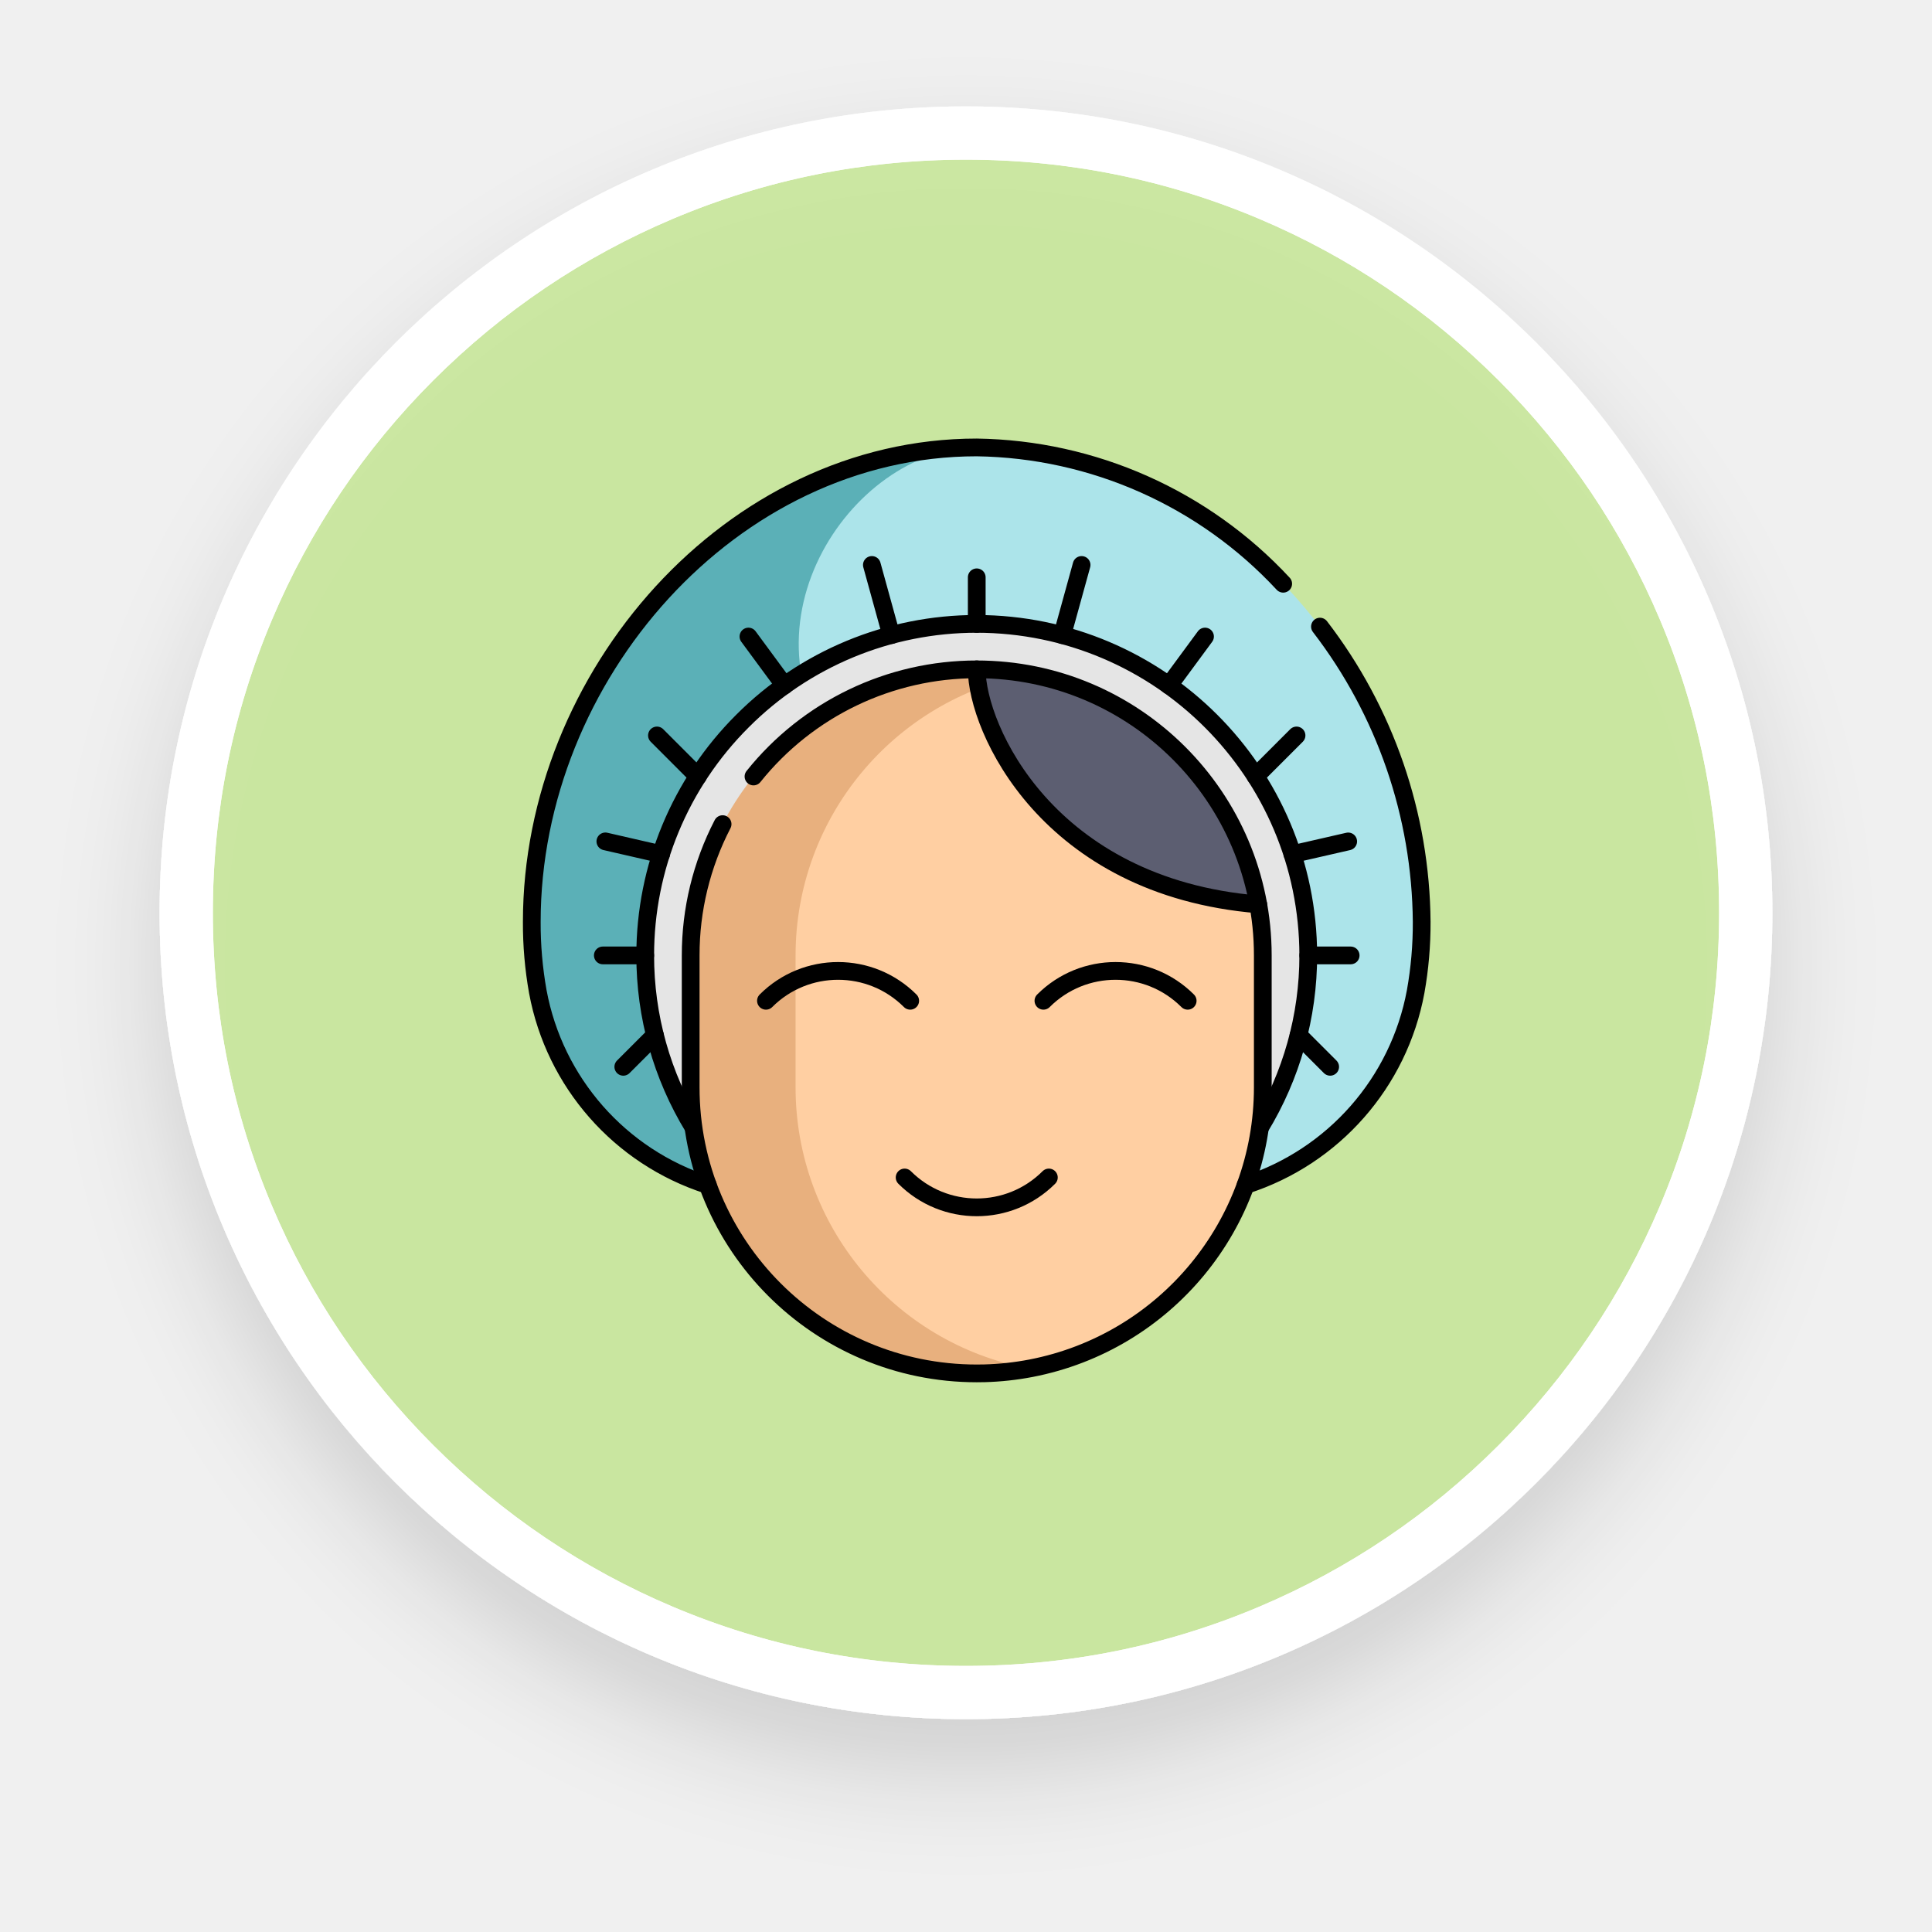
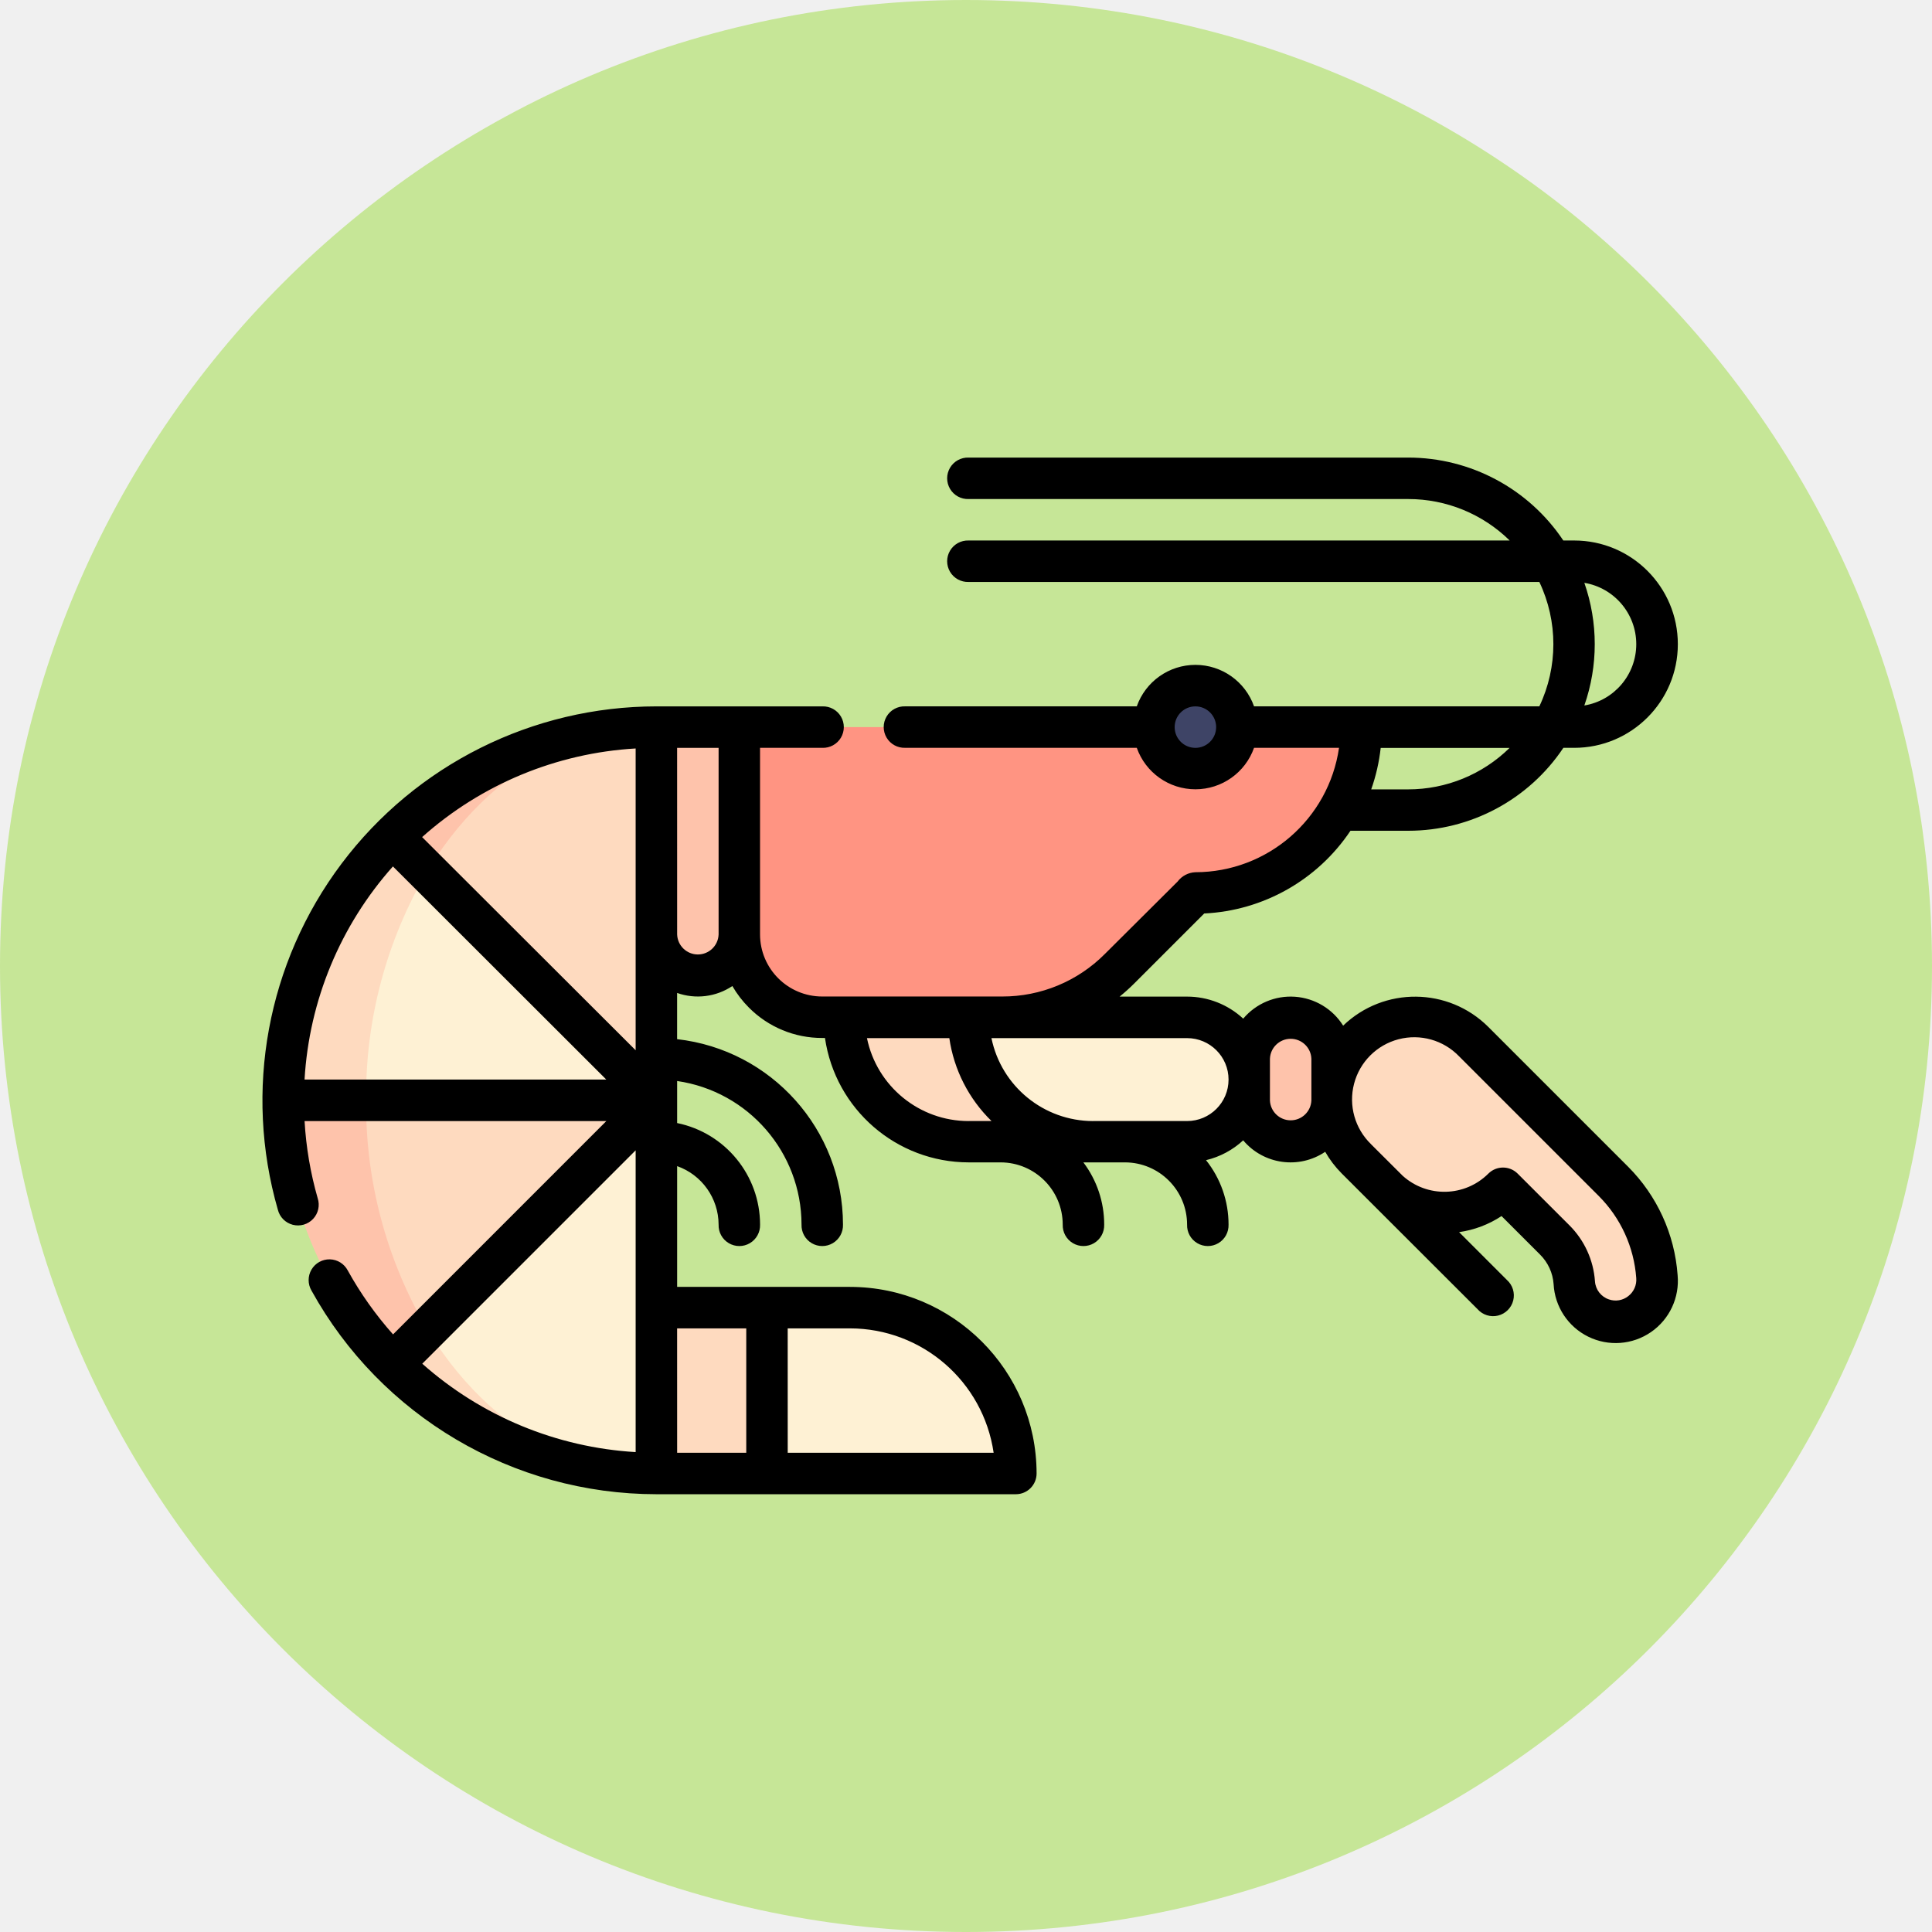
- <svg xmlns="http://www.w3.org/2000/svg" width="108.914" height="108.914" viewBox="0 0 108.914 108.914">
-   <defs>
-     <filter id="Trazado_874925" x="0" y="0" width="108.914" height="108.914" filterUnits="userSpaceOnUse">
-       <feOffset dy="3" input="SourceAlpha" />
-       <feGaussianBlur stdDeviation="3" result="blur" />
-       <feFlood flood-opacity="0.161" />
-       <feComposite operator="in" in2="blur" />
-       <feComposite in="SourceGraphic" />
-     </filter>
-     <clipPath id="clip-path">
-       <path id="path6864" d="M0-682.665H54.675v54.675H0Z" transform="translate(0 682.665)" />
-     </clipPath>
-   </defs>
-   <g id="Grupo_1125829" data-name="Grupo 1125829" transform="translate(6611.716 11026.795)">
-     <g id="Grupo_1098742" data-name="Grupo 1098742" transform="translate(-6602.717 -11020.795)">
-       <g transform="matrix(1, 0, 0, 1, -9, -6)" filter="url(#Trazado_874925)">
-         <g id="Trazado_874925-2" data-name="Trazado 874925" transform="translate(9 6)" fill="#c6e697" opacity="0.859">
-           <path d="M 45.457 89.414 C 39.522 89.414 33.766 88.252 28.347 85.96 C 23.113 83.746 18.412 80.577 14.375 76.539 C 10.337 72.502 7.168 67.801 4.954 62.567 C 2.662 57.149 1.5 51.392 1.5 45.457 C 1.5 39.522 2.662 33.766 4.954 28.347 C 7.168 23.113 10.337 18.412 14.375 14.375 C 18.412 10.337 23.113 7.168 28.347 4.954 C 33.766 2.662 39.522 1.5 45.457 1.5 C 51.392 1.5 57.148 2.662 62.566 4.954 C 67.8 7.168 72.502 10.337 76.539 14.375 C 80.576 18.412 83.746 23.113 85.96 28.347 C 88.252 33.766 89.414 39.522 89.414 45.457 C 89.414 51.392 88.252 57.149 85.96 62.567 C 83.746 67.801 80.576 72.502 76.539 76.539 C 72.502 80.577 67.8 83.746 62.566 85.96 C 57.148 88.252 51.392 89.414 45.457 89.414 Z" stroke="none" />
-           <path d="M 45.457 3 C 39.724 3 34.164 4.122 28.932 6.335 C 23.876 8.473 19.335 11.535 15.435 15.435 C 11.535 19.335 8.473 23.876 6.335 28.932 C 4.122 34.164 3 39.724 3 45.457 C 3 51.19 4.122 56.75 6.335 61.982 C 8.473 67.038 11.535 71.579 15.435 75.479 C 19.335 79.379 23.876 82.441 28.932 84.579 C 34.164 86.792 39.724 87.914 45.457 87.914 C 51.19 87.914 56.75 86.792 61.982 84.579 C 67.037 82.441 71.578 79.379 75.478 75.479 C 79.378 71.579 82.44 67.038 84.578 61.982 C 86.791 56.75 87.914 51.19 87.914 45.457 C 87.914 39.724 86.791 34.164 84.578 28.932 C 82.44 23.876 79.378 19.335 75.478 15.435 C 71.578 11.535 67.037 8.473 61.982 6.335 C 56.75 4.122 51.19 3 45.457 3 M 45.457 0 C 70.562 0 90.914 20.352 90.914 45.457 L 90.914 45.457 C 90.914 70.562 70.562 90.914 45.457 90.914 C 20.352 90.914 0 70.562 0 45.457 L 0 45.457 C 0 20.352 20.352 0 45.457 0 Z" stroke="none" fill="#fff" />
-         </g>
-       </g>
-       <g id="Trazado_874923" data-name="Trazado 874923" transform="translate(0 0)" fill="none">
-         <path d="M45.457,0A45.457,45.457,0,0,1,90.914,45.457h0A45.457,45.457,0,0,1,0,45.457H0A45.457,45.457,0,0,1,45.457,0Z" stroke="none" />
-         <path d="M 45.457 3 C 39.724 3 34.164 4.122 28.932 6.335 C 23.876 8.473 19.335 11.535 15.435 15.435 C 11.535 19.335 8.473 23.876 6.335 28.932 C 4.122 34.164 3 39.724 3 45.457 C 3 51.19 4.122 56.75 6.335 61.982 C 8.473 67.038 11.535 71.579 15.435 75.479 C 19.335 79.379 23.876 82.441 28.932 84.579 C 34.164 86.792 39.724 87.914 45.457 87.914 C 51.19 87.914 56.75 86.792 61.982 84.579 C 67.037 82.441 71.578 79.379 75.478 75.479 C 79.378 71.579 82.44 67.038 84.578 61.982 C 86.791 56.75 87.914 51.19 87.914 45.457 C 87.914 39.724 86.791 34.164 84.578 28.932 C 82.44 23.876 79.378 19.335 75.478 15.435 C 71.578 11.535 67.037 8.473 61.982 6.335 C 56.75 4.122 51.19 3 45.457 3 M 45.457 0 C 70.562 0 90.914 20.352 90.914 45.457 L 90.914 45.457 C 90.914 70.562 70.562 90.914 45.457 90.914 C 20.352 90.914 0 70.562 0 45.457 L 0 45.457 C 0 20.352 20.352 0 45.457 0 Z" stroke="none" fill="#fff" />
-       </g>
-     </g>
-     <g id="g6858" transform="translate(-6584.097 -10320.01)">
-       <g id="g6860" transform="translate(0 -682.665)">
-         <g id="g6862" clip-path="url(#clip-path)">
-           <g id="g6868" transform="translate(2.36 1.1)">
-             <path id="path6870" d="M-576.23-307.176a21.826,21.826,0,0,1-.34,3.937,14.163,14.163,0,0,1-9.585,10.905h-30.321a14.161,14.161,0,0,1-9.583-10.9,21.818,21.818,0,0,1-.34-3.937c0-13.852,11.23-26.744,25.084-26.744s25.084,12.891,25.084,26.744" transform="translate(626.399 333.919)" fill="#ace4ea" />
-           </g>
-           <g id="g6872" transform="translate(2.36 1.1)">
-             <path id="path6874" d="M-206.624-210.389c4.6,5.088-1.684,16.133-6.669,23.268h-1.4a14.161,14.161,0,0,1-9.583-10.9,21.821,21.821,0,0,1-.34-3.937c0-13.852,11.23-26.744,25.084-26.744-7.095,0-14.188,10.473-7.095,18.317" transform="translate(224.613 228.706)" fill="#5bb0b7" />
-           </g>
-           <g id="g6876" transform="translate(8.755 11.051)">
-             <path id="path6878" d="M-31.228-326.052a18.574,18.574,0,0,1-2.719-9.7,18.631,18.631,0,0,1,5.48-13.208,18.631,18.631,0,0,1,13.209-5.48A18.71,18.71,0,0,1,3.431-335.75a18.636,18.636,0,0,1-2.722,9.707" transform="translate(33.947 354.439)" fill="#e5e5e5" stroke="#000" stroke-linecap="round" stroke-linejoin="round" stroke-miterlimit="10" stroke-width="1" />
-           </g>
-           <g id="g6880" transform="translate(11.317 13.614)">
-             <path id="path6882" d="M-370.453-185.22v7.438a16.13,16.13,0,0,1-13.063,15.834l-.112.02a16.17,16.17,0,0,1-2.509.266h-.021c-.14,0-.28.005-.421.005a16.125,16.125,0,0,1-16.126-16.126v-7.438a16.127,16.127,0,0,1,16.127-16.126,16.251,16.251,0,0,1,2.957.27,16.131,16.131,0,0,1,13.169,15.856" transform="translate(402.706 201.346)" fill="#e8b07e" />
-           </g>
-           <g id="g6884" transform="translate(17.231 13.884)">
-             <path id="path6886" d="M-302.527-182.117v7.438a16.13,16.13,0,0,1-13.063,15.834l-.112.02a16.129,16.129,0,0,1-13.164-15.855v-7.438a16.131,16.131,0,0,1,13.17-15.856,16.131,16.131,0,0,1,13.169,15.856" transform="translate(328.866 197.973)" fill="#ffcfa2" />
-           </g>
-           <g id="g6888" transform="translate(27.443 13.614)">
-             <path id="path6890" d="M-182.277-152.177c-11.9-.981-15.87-9.95-15.87-13.249a16.13,16.13,0,0,1,15.87,13.249" transform="translate(198.146 165.426)" fill="#5c5e71" />
-           </g>
-           <g id="g6892" transform="translate(43.312 26.863)">
-             <path id="path6894" d="M-.012,0h0" transform="translate(0.013)" fill="#5c5e71" />
-           </g>
-           <g id="g6896" transform="translate(11.317 13.614)">
-             <path id="path6898" d="M-40.7-69.373a16.1,16.1,0,0,1,12.584-6.04A16.126,16.126,0,0,1-11.988-59.287v7.438A16.13,16.13,0,0,1-25.052-36.015a16.279,16.279,0,0,1-2.622.286h-.021c-.14,0-.28.005-.421.005A16.125,16.125,0,0,1-44.241-51.85v-7.438a16.051,16.051,0,0,1,1.8-7.4" transform="translate(44.241 75.413)" fill="none" stroke="#000" stroke-linecap="round" stroke-linejoin="round" stroke-miterlimit="10" stroke-width="1" />
-           </g>
-           <g id="g6900" transform="translate(23.378 42.258)">
-             <path id="path6902" d="M0,0A5.75,5.75,0,0,0,8.132,0" fill="none" stroke="#000" stroke-linecap="round" stroke-linejoin="round" stroke-miterlimit="10" stroke-width="1" />
-           </g>
-           <g id="g6904" transform="translate(15.557 30.614)">
-             <path id="path6906" d="M-93.4-19.345a5.75,5.75,0,0,0-8.132,0" transform="translate(101.536 21.029)" fill="none" stroke="#000" stroke-linecap="round" stroke-linejoin="round" stroke-miterlimit="10" stroke-width="1" />
-           </g>
-           <g id="g6908" transform="translate(31.199 30.614)">
-             <path id="path6910" d="M-93.4-19.345a5.75,5.75,0,0,0-8.132,0" transform="translate(101.536 21.029)" fill="none" stroke="#000" stroke-linecap="round" stroke-linejoin="round" stroke-miterlimit="10" stroke-width="1" />
-           </g>
-           <g id="g6912" transform="translate(42.603 11.204)">
-             <path id="path6914" d="M-48.116,0a27.647,27.647,0,0,1,5.735,16.639,21.822,21.822,0,0,1-.34,3.937,14.163,14.163,0,0,1-9.585,10.905" transform="translate(52.305)" fill="none" stroke="#000" stroke-linecap="round" stroke-linejoin="round" stroke-miterlimit="10" stroke-width="1" />
-           </g>
-           <g id="g6916" transform="translate(2.36 1.1)">
-             <path id="path6918" d="M-113.97-477.641a14.161,14.161,0,0,1-9.583-10.9,21.831,21.831,0,0,1-.34-3.937c0-13.852,11.23-26.744,25.084-26.744a24.044,24.044,0,0,1,17.276,7.685" transform="translate(123.893 519.225)" fill="none" stroke="#000" stroke-linecap="round" stroke-linejoin="round" stroke-miterlimit="10" stroke-width="1" />
-           </g>
-           <g id="g6920" transform="translate(27.444 8.424)">
-             <path id="path6922" d="M0-30.179v-2.627" transform="translate(0 32.807)" fill="none" stroke="#000" stroke-linecap="round" stroke-linejoin="round" stroke-miterlimit="10" stroke-width="1" />
-           </g>
-           <g id="g6924" transform="translate(21.532 7.728)">
-             <path id="path6926" d="M-12.537-45.425l-1.091-3.955" transform="translate(13.628 49.38)" fill="none" stroke="#000" stroke-linecap="round" stroke-linejoin="round" stroke-miterlimit="10" stroke-width="1" />
-           </g>
-           <g id="g6928" transform="translate(14.574 11.764)">
-             <path id="path6930" d="M-23.345-31.694l-2.032-2.759" transform="translate(25.377 34.453)" fill="none" stroke="#000" stroke-linecap="round" stroke-linejoin="round" stroke-miterlimit="10" stroke-width="1" />
-           </g>
-           <g id="g6932" transform="translate(9.415 17.34)">
-             <path id="path6934" d="M-26.495-26.493-28.8-28.8" transform="translate(28.801 28.8)" fill="none" stroke="#000" stroke-linecap="round" stroke-linejoin="round" stroke-miterlimit="10" stroke-width="1" />
-           </g>
-           <g id="g6936" transform="translate(6.503 23.314)">
-             <path id="path6938" d="M-36.1-8.3l-3.143-.722" transform="translate(39.248 9.02)" fill="none" stroke="#000" stroke-linecap="round" stroke-linejoin="round" stroke-miterlimit="10" stroke-width="1" />
-           </g>
-           <g id="g6940" transform="translate(6.364 29.74)">
-             <path id="path6942" d="M-27.467,0h-2.391" transform="translate(29.859)" fill="none" stroke="#000" stroke-linecap="round" stroke-linejoin="round" stroke-miterlimit="10" stroke-width="1" />
-           </g>
-           <g id="g6944" transform="translate(7.52 34.237)">
-             <path id="path6946" d="M-20.475,0l-1.783,1.783" transform="translate(22.257)" fill="none" stroke="#000" stroke-linecap="round" stroke-linejoin="round" stroke-miterlimit="10" stroke-width="1" />
-           </g>
-           <g id="g6948" transform="translate(32.264 7.728)">
-             <path id="path6950" d="M0-45.425,1.091-49.38" transform="translate(0 49.38)" fill="none" stroke="#000" stroke-linecap="round" stroke-linejoin="round" stroke-miterlimit="10" stroke-width="1" />
-           </g>
-           <g id="g6952" transform="translate(38.281 11.764)">
-             <path id="path6954" d="M0-31.694l2.032-2.759" transform="translate(0 34.453)" fill="none" stroke="#000" stroke-linecap="round" stroke-linejoin="round" stroke-miterlimit="10" stroke-width="1" />
-           </g>
-           <g id="g6956" transform="translate(43.165 17.34)">
-             <path id="path6958" d="M0-26.493,2.307-28.8" transform="translate(0 28.8)" fill="none" stroke="#000" stroke-linecap="round" stroke-linejoin="round" stroke-miterlimit="10" stroke-width="1" />
-           </g>
-           <g id="g6960" transform="translate(45.241 23.314)">
-             <path id="path6962" d="M0-8.3,3.143-9.02" transform="translate(0 9.02)" fill="none" stroke="#000" stroke-linecap="round" stroke-linejoin="round" stroke-miterlimit="10" stroke-width="1" />
-           </g>
-           <g id="g6964" transform="translate(46.132 29.74)">
-             <path id="path6966" d="M0,0H2.391" fill="none" stroke="#000" stroke-linecap="round" stroke-linejoin="round" stroke-miterlimit="10" stroke-width="1" />
-           </g>
-           <g id="g6968" transform="translate(45.585 34.237)">
-             <path id="path6970" d="M0,0,1.783,1.783" fill="none" stroke="#000" stroke-linecap="round" stroke-linejoin="round" stroke-miterlimit="10" stroke-width="1" />
-           </g>
-           <g id="g6972" transform="translate(27.444 13.614)">
-             <path id="path6974" d="M0,0C0,3.3,3.974,12.268,15.87,13.249" fill="none" stroke="#000" stroke-linecap="round" stroke-linejoin="round" stroke-miterlimit="10" stroke-width="1" />
-           </g>
-         </g>
-       </g>
-     </g>
+ <svg xmlns="http://www.w3.org/2000/svg" id="Grupo_1108060" data-name="Grupo 1108060" width="76" height="76" viewBox="0 0 76 76">
+   <circle id="Elipse_11494" data-name="Elipse 11494" cx="38" cy="38" r="38" fill="#c6e697" />
+   <g id="camarones-de-barro" transform="translate(10.324 18)">
+     <path id="Trazado_897574" data-name="Trazado 897574" d="M244.386,376a6.544,6.544,0,0,1,6.524,6.524h-9.787l-1.631-3.262L241.124,376Z" transform="translate(-221.278 -342.562)" fill="#fef1d4" />
+     <path id="Trazado_897575" data-name="Trazado 897575" d="M337.1,376v6.524h-4.35L329.492,376Z" transform="translate(-317.258 -342.562)" fill="#fedabf" />
+     <path id="Trazado_897576" data-name="Trazado 897576" d="M329.385,166l1.631,4.078-1.631,4.078a1.631,1.631,0,1,1-3.262,0l-1.631-4.078L326.123,166Z" transform="translate(-310.627 -155.398)" fill="#fec3ab" />
+     <path id="Trazado_897577" data-name="Trazado 897577" d="M379.873,365.848a14.635,14.635,0,0,1-10.381-4.3v-4.259Z" transform="translate(-364.377 -325.886)" fill="#fedabf" />
+     <path id="Trazado_897578" data-name="Trazado 897578" d="M369.492,307.121,379.873,301s0,14.68,0,14.68C375.266,315.68,371.3,312.172,369.492,307.121Z" transform="translate(-364.377 -275.718)" fill="#fef1d4" />
+     <path id="Trazado_897579" data-name="Trazado 897579" d="M379.878,166l-10.386,8.573V170.3A14.635,14.635,0,0,1,379.878,166Z" transform="translate(-364.381 -155.398)" fill="#fec3ab" />
+     <path id="Trazado_897580" data-name="Trazado 897580" d="M379.878,166v14.68l-10.386-6.107C371.295,169.514,375.267,166,379.878,166Z" transform="translate(-364.381 -155.398)" fill="#fedabf" />
+     <path id="Trazado_897581" data-name="Trazado 897581" d="M441.288,271l-2.045,12.275-1.368,1.368a14.634,14.634,0,0,1-4.3-10.38Z" transform="translate(-432.76 -248.98)" fill="#fec3ab" />
+     <path id="Trazado_897582" data-name="Trazado 897582" d="M380.914,274.262l-9.013,9.013a17.445,17.445,0,0,1-2.405-9.013A18.738,18.738,0,0,1,369.78,271Z" transform="translate(-365.418 -248.98)" fill="#fedabf" />
+     <path id="Trazado_897583" data-name="Trazado 897583" d="M456.706,205.588l1.369,1.368-2.4,9.007h-3.262A14.634,14.634,0,0,1,456.706,205.588Z" transform="translate(-451.595 -190.681)" fill="#fedabf" />
+     <path id="Trazado_897584" data-name="Trazado 897584" d="M380.911,227.174H369.492a17.447,17.447,0,0,1,2.4-9.007Z" transform="translate(-365.414 -201.892)" fill="#fef1d4" />
+     <path id="Trazado_897585" data-name="Trazado 897585" d="M125.039,272.631v1.631a1.631,1.631,0,1,0,3.262,0v-1.631a1.631,1.631,0,1,0-3.262,0Z" transform="translate(-86.222 -248.98)" fill="#fec3ab" />
+     <path id="Trazado_897586" data-name="Trazado 897586" d="M8.456,271.956a3.262,3.262,0,0,1,4.613,0l5.495,5.495a5.9,5.9,0,0,1,1.713,3.748,1.63,1.63,0,1,1-3.251.243,2.627,2.627,0,0,0-.769-1.684l-2.034-2.034a3.262,3.262,0,0,1-4.613,0l-1.153-1.153a3.262,3.262,0,0,1,0-4.613Z" transform="translate(34.578 -248.98)" fill="#fedabf" />
+     <path id="Trazado_897587" data-name="Trazado 897587" d="M216.432,271l4.893,4.893h-4.893A4.893,4.893,0,0,1,211.539,271Z" transform="translate(-188.653 -248.982)" fill="#fedabf" />
+     <path id="Trazado_897588" data-name="Trazado 897588" d="M155.039,271h8.591a2.447,2.447,0,1,1,0,4.893h-3.7A4.893,4.893,0,0,1,155.039,271Z" transform="translate(-127.26 -248.982)" fill="#fef1d4" />
+     <path id="Trazado_897589" data-name="Trazado 897589" d="M138.966,166a6.524,6.524,0,0,1-6.524,6.525l-2.982,2.982a6.524,6.524,0,0,1-4.613,1.911h-7.085a3.261,3.261,0,0,1-3.261-3.261V166Z" transform="translate(-95.741 -155.398)" fill="#ff9482" />
+     <circle id="Elipse_11538" data-name="Elipse 11538" cx="1.631" cy="1.631" r="1.631" transform="translate(35.069 8.971)" fill="#3e4466" />
+     <path id="Trazado_897590" data-name="Trazado 897590" d="M15.5,78.287h6.525a.816.816,0,1,1,0,1.631H19.574v7.34A2.446,2.446,0,0,0,22.02,89.7H29.1a5.673,5.673,0,0,0,4.037-1.672L36,85.178a.922.922,0,0,1,.7-.367,5.717,5.717,0,0,0,5.65-4.894H39.007a2.446,2.446,0,0,1-4.613,0H25.283a.816.816,0,1,1,0-1.631h9.111a2.446,2.446,0,0,1,4.613,0H50.23a5.7,5.7,0,0,0,0-4.893H27.779a.816.816,0,1,1,0-1.631H49.063a5.689,5.689,0,0,0-3.99-1.631H27.779a.816.816,0,1,1,0-1.631H45.073a7.339,7.339,0,0,1,6.1,3.262H51.6a4.078,4.078,0,1,1,0,8.156h-.425a7.338,7.338,0,0,1-6.1,3.262H42.8a7.34,7.34,0,0,1-5.753,3.254l-2.751,2.751a7.467,7.467,0,0,1-.577.519H36.37a3.249,3.249,0,0,1,2.211.867,2.439,2.439,0,0,1,3.931.275,4.082,4.082,0,0,1,5.712.052l5.495,5.495a6.721,6.721,0,0,1,1.95,4.266,2.446,2.446,0,1,1-4.878.356,1.818,1.818,0,0,0-.532-1.162l-1.516-1.516a4.061,4.061,0,0,1-1.67.632l1.881,1.881A.816.816,0,1,1,47.8,102l-5.343-5.338a4.05,4.05,0,0,1-.651-.853,2.436,2.436,0,0,1-3.226-.451,3.26,3.26,0,0,1-1.462.78,4.056,4.056,0,0,1,.886,2.534.816.816,0,1,1-1.631,0,2.449,2.449,0,0,0-2.438-2.447H32.293a4.054,4.054,0,0,1,.819,2.447.816.816,0,1,1-1.631,0,2.449,2.449,0,0,0-2.438-2.447H27.779a5.718,5.718,0,0,1-5.651-4.894H22.02a4.05,4.05,0,0,1-2.883-1.194,4.1,4.1,0,0,1-.652-.849,2.441,2.441,0,0,1-2.173.272v1.818a7.35,7.35,0,0,1,6.525,7.294.816.816,0,1,1-1.631,0,5.715,5.715,0,0,0-4.893-5.648v1.654a4.083,4.083,0,0,1,3.262,3.994.816.816,0,1,1-1.631,0,2.448,2.448,0,0,0-1.631-2.3v4.751h6.8a7.348,7.348,0,0,1,7.34,7.34.816.816,0,0,1-.816.816H15.5a15.512,15.512,0,0,1-13.571-8.011.816.816,0,1,1,1.428-.789,13.882,13.882,0,0,0,1.781,2.513L13.528,94.6H1.657a13.857,13.857,0,0,0,.516,3.035.816.816,0,1,1-1.567.452A15.506,15.506,0,0,1,15.5,78.287Zm21.2,0a.816.816,0,1,0,.816.816A.816.816,0,0,0,36.7,78.287ZM52,78.252a2.446,2.446,0,0,0,0-4.825,7.315,7.315,0,0,1,0,4.825Zm-6.931,3.3a5.689,5.689,0,0,0,3.99-1.631h-5.07a7.292,7.292,0,0,1-.373,1.631ZM43.611,95.513l1.244,1.24a2.45,2.45,0,0,0,3.369-.086.816.816,0,0,1,1.153,0L51.412,98.7a3.449,3.449,0,0,1,1.006,2.205.807.807,0,0,0,.554.712.8.8,0,0,0,.754-.129.814.814,0,0,0,.316-.712,5.088,5.088,0,0,0-1.476-3.23l-5.495-5.495a2.447,2.447,0,1,0-3.46,3.46Zm-3.979-1.73a.816.816,0,0,0,1.631,0V92.151a.816.816,0,0,0-1.631,0Zm-6.959.816h3.7a1.631,1.631,0,0,0,0-3.262H28.677A4.085,4.085,0,0,0,32.673,94.6Zm-4.893,0h.9a5.7,5.7,0,0,1-1.66-3.262h-3.24A4.085,4.085,0,0,0,27.779,94.6Zm-7.117,13.049h8.1a5.718,5.718,0,0,0-5.651-4.893H20.662Zm-4.35,0h2.719v-4.893H16.312Zm0-20.389a.816.816,0,0,0,1.631,0v-7.34H16.312ZM6.287,104.145a13.873,13.873,0,0,0,8.394,3.477V95.751Zm8.394-12.33V79.943a13.81,13.81,0,0,0-8.4,3.486Zm-1.155,1.152L5.133,84.583a13.807,13.807,0,0,0-3.477,8.384Z" transform="translate(0 -68.5)" />
  </g>
</svg>
